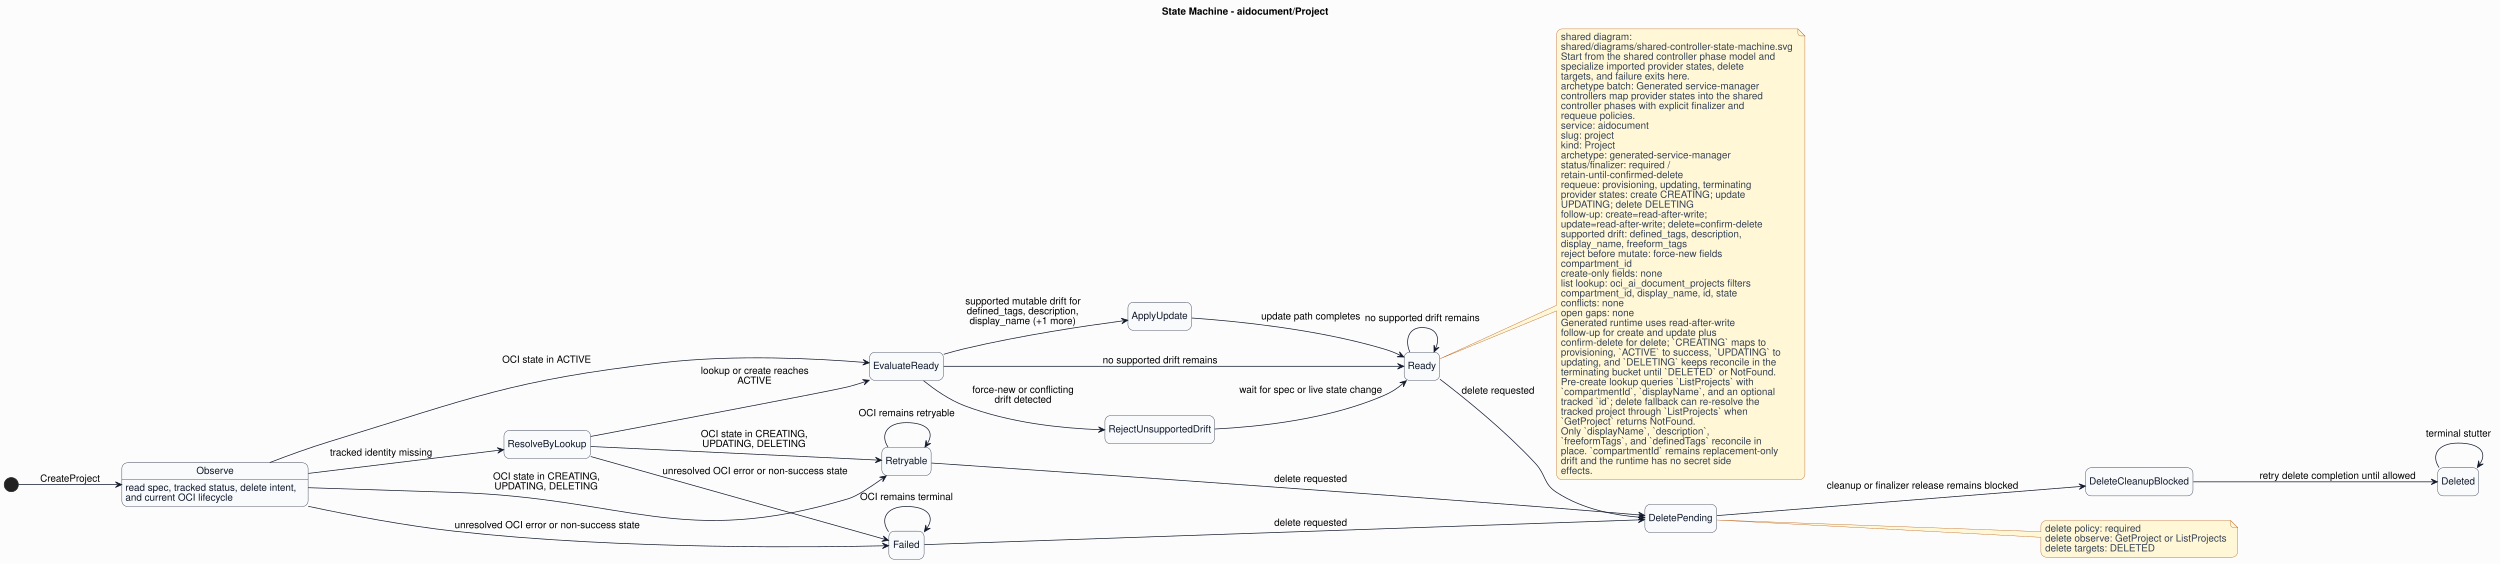
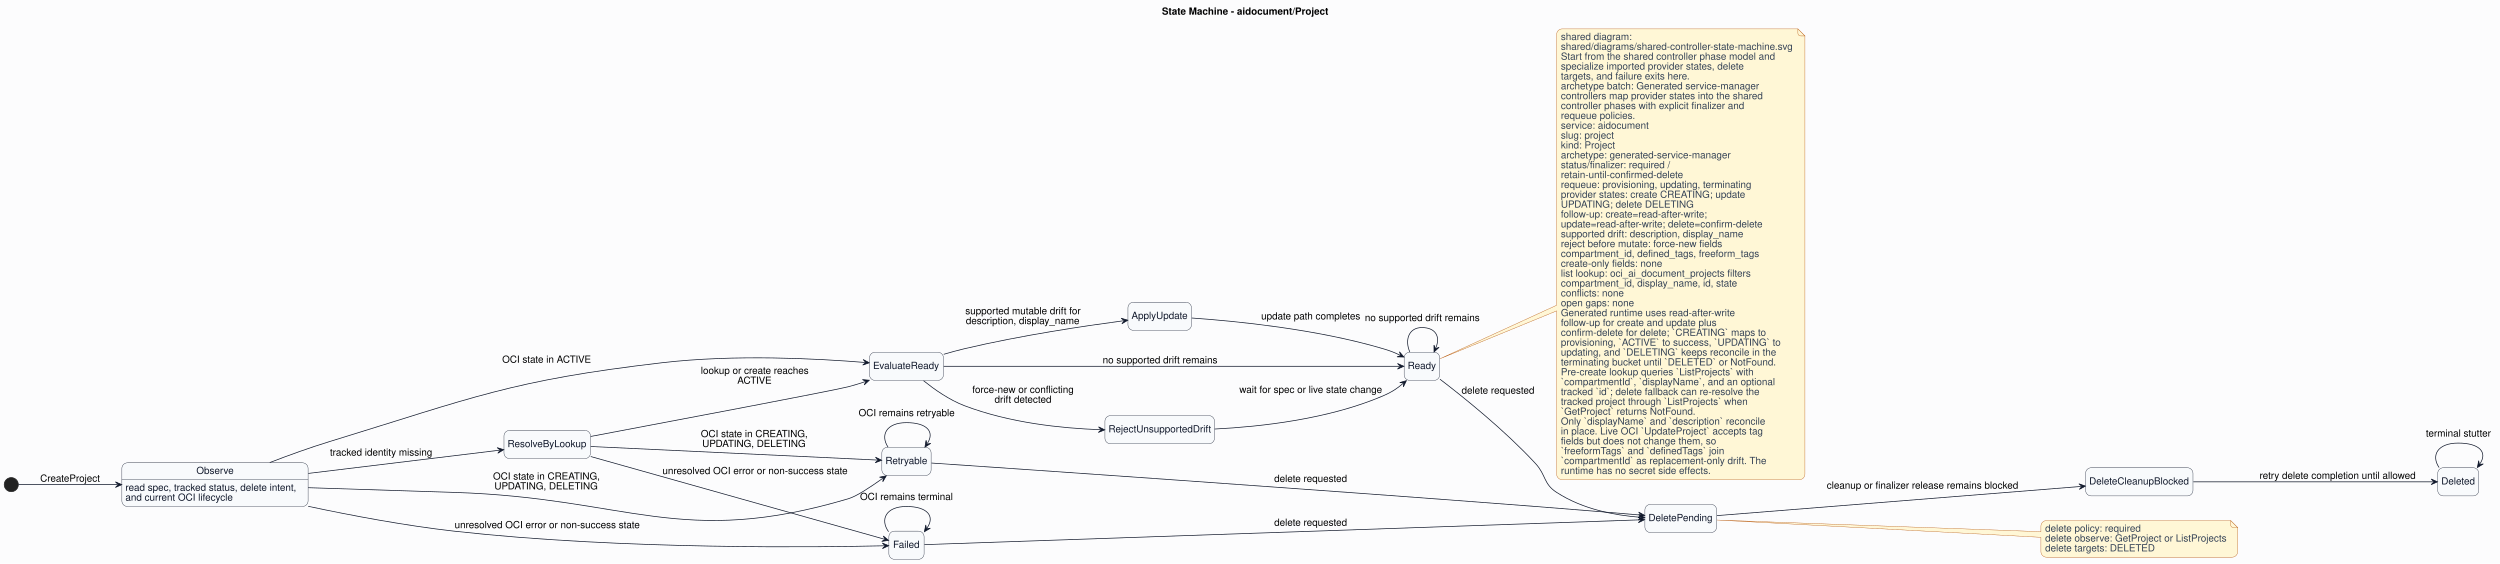
<svg xmlns="http://www.w3.org/2000/svg" contentStyleType="text/css" data-diagram-type="STATE" height="800px" preserveAspectRatio="none" style="width:3549px;height:800px;background:#FCFCFD;" version="1.1" viewBox="0 0 3549 800" width="3549px" zoomAndPan="magnify">
  <defs />
  <g>
    <rect fill="#FCFCFD" height="800" style="stroke:none;stroke-width:1;" width="3549" x="0" y="0" />
    <g class="title" data-source-line="10">
      <text fill="#000000" font-family="Helvetica" font-size="14" font-weight="bold" lengthAdjust="spacing" textLength="236.496" x="1649.415" y="20.78">State Machine - aidocument/Project</text>
    </g>
    <g class="entity" data-qualified-name="observe" id="ent0002">
      <rect fill="#F8FAFC" height="62" rx="8" ry="8" style="stroke:#0F172A;stroke-width:0.5;" width="264.364" x="173" y="657" />
      <line style="stroke:#0F172A;stroke-width:0.5;" x1="173" x2="437.364" y1="681" y2="681" />
      <text fill="#0F172A" font-family="Helvetica" font-size="14" lengthAdjust="spacing" textLength="52.91" x="278.727" y="672.78">Observe</text>
      <text fill="#0F172A" font-family="Helvetica" font-size="14" lengthAdjust="spacing" textLength="244.364" x="178" y="696.78">read spec, tracked status, delete intent,</text>
      <text fill="#0F172A" font-family="Helvetica" font-size="14" lengthAdjust="spacing" textLength="153.282" x="178" y="710.78">and current OCI lifecycle</text>
    </g>
    <rect fill="#F8FAFC" height="40" rx="8" ry="8" style="stroke:#0F172A;stroke-width:0.5;" width="104.951" x="1234.36" y="500" />
    <text fill="#0F172A" font-family="Helvetica" font-size="14" lengthAdjust="spacing" textLength="94.951" x="1239.36" y="523.78">EvaluateReady</text>
    <rect fill="#F8FAFC" height="40" rx="8" ry="8" style="stroke:#0F172A;stroke-width:0.5;" width="50.469" x="1993.32" y="500" />
    <text fill="#0F172A" font-family="Helvetica" font-size="14" lengthAdjust="spacing" textLength="40.469" x="1998.32" y="523.78">Ready</text>
    <rect fill="#F8FAFC" height="40" rx="8" ry="8" style="stroke:#0F172A;stroke-width:0.5;" width="69.917" x="1251.88" y="635" />
    <text fill="#0F172A" font-family="Helvetica" font-size="14" lengthAdjust="spacing" textLength="59.917" x="1256.88" y="658.78">Retryable</text>
    <rect fill="#F8FAFC" height="40" rx="8" ry="8" style="stroke:#0F172A;stroke-width:0.5;" width="50" x="1261.84" y="754" />
    <text fill="#0F172A" font-family="Helvetica" font-size="14" lengthAdjust="spacing" textLength="38.131" x="1267.775" y="777.78">Failed</text>
    <rect fill="#F8FAFC" height="40" rx="8" ry="8" style="stroke:#0F172A;stroke-width:0.5;" width="122.848" x="715.44" y="611" />
    <text fill="#0F172A" font-family="Helvetica" font-size="14" lengthAdjust="spacing" textLength="112.848" x="720.44" y="634.78">ResolveByLookup</text>
    <rect fill="#F8FAFC" height="40" rx="8" ry="8" style="stroke:#0F172A;stroke-width:0.5;" width="155.51" x="1568.56" y="590" />
    <text fill="#0F172A" font-family="Helvetica" font-size="14" lengthAdjust="spacing" textLength="145.51" x="1573.56" y="613.78">RejectUnsupportedDrift</text>
    <rect fill="#F8FAFC" height="40" rx="8" ry="8" style="stroke:#0F172A;stroke-width:0.5;" width="90.165" x="1601.23" y="429" />
    <text fill="#0F172A" font-family="Helvetica" font-size="14" lengthAdjust="spacing" textLength="80.165" x="1606.23" y="452.78">ApplyUpdate</text>
    <rect fill="#F8FAFC" height="40" rx="8" ry="8" style="stroke:#0F172A;stroke-width:0.5;" width="101.848" x="2335.1" y="716" />
    <text fill="#0F172A" font-family="Helvetica" font-size="14" lengthAdjust="spacing" textLength="91.848" x="2340.1" y="739.78">DeletePending</text>
    <rect fill="#F8FAFC" height="40" rx="8" ry="8" style="stroke:#0F172A;stroke-width:0.5;" width="58.255" x="3460.61" y="664" />
    <text fill="#0F172A" font-family="Helvetica" font-size="14" lengthAdjust="spacing" textLength="48.255" x="3465.61" y="687.78">Deleted</text>
    <rect fill="#F8FAFC" height="40" rx="8" ry="8" style="stroke:#0F172A;stroke-width:0.5;" width="152.427" x="2960.72" y="664" />
    <text fill="#0F172A" font-family="Helvetica" font-size="14" lengthAdjust="spacing" textLength="142.427" x="2965.72" y="687.78">DeleteCleanupBlocked</text>
    <g class="start_entity" data-qualified-name=".start." data-source-line="32" id="ent0002">
      <ellipse cx="16" cy="688" fill="#222222" rx="10" ry="10" style="stroke:#222222;stroke-width:1;" />
    </g>
    <g class="entity" data-qualified-name="GMN2" data-source-line="55" id="ent0003">
      <path d="M2209.78,49 L2209.78,433.32 L2044.1,509.32 L2209.78,441.32 L2209.78,673 A8,8 0 0 0 2217.78,681 L2554.261,681 A8,8 0 0 0 2562.261,673 L2562.261,51 L2552.261,41 L2217.78,41 A8,8 0 0 0 2209.78,49" fill="#FFF7D6" style="stroke:#B45309;stroke-width:0.5;" />
      <path d="M2552.261,41 L2552.261,47 A4,4 0 0 0 2556.261,51 L2562.261,51 L2552.261,41" fill="#FFF7D6" style="stroke:#B45309;stroke-width:0.5;" />
      <text fill="#334155" font-family="Helvetica" font-size="14" lengthAdjust="spacing" textLength="101.165" x="2215.78" y="56.78">shared diagram:</text>
      <text fill="#334155" font-family="Helvetica" font-size="14" lengthAdjust="spacing" textLength="331.481" x="2215.78" y="70.78">shared/diagrams/shared-controller-state-machine.svg</text>
      <text fill="#334155" font-family="Helvetica" font-size="14" lengthAdjust="spacing" textLength="304.274" x="2215.78" y="84.78">Start from the shared controller phase model and</text>
      <text fill="#334155" font-family="Helvetica" font-size="14" lengthAdjust="spacing" textLength="261.468" x="2215.78" y="98.78">specialize imported provider states, delete</text>
      <text fill="#334155" font-family="Helvetica" font-size="14" lengthAdjust="spacing" textLength="184.434" x="2215.78" y="112.78">targets, and failure exits here.</text>
      <text fill="#334155" font-family="Helvetica" font-size="14" lengthAdjust="spacing" textLength="281.709" x="2215.78" y="126.78">archetype batch: Generated service-manager</text>
      <text fill="#334155" font-family="Helvetica" font-size="14" lengthAdjust="spacing" textLength="287.923" x="2215.78" y="140.78">controllers map provider states into the shared</text>
      <text fill="#334155" font-family="Helvetica" font-size="14" lengthAdjust="spacing" textLength="261.461" x="2215.78" y="154.78">controller phases with explicit finalizer and</text>
      <text fill="#334155" font-family="Helvetica" font-size="14" lengthAdjust="spacing" textLength="105.848" x="2215.78" y="168.78">requeue policies.</text>
      <text fill="#334155" font-family="Helvetica" font-size="14" lengthAdjust="spacing" textLength="124.503" x="2215.78" y="182.78">service: aidocument</text>
      <text fill="#334155" font-family="Helvetica" font-size="14" lengthAdjust="spacing" textLength="75.482" x="2215.78" y="196.78">slug: project</text>
      <text fill="#334155" font-family="Helvetica" font-size="14" lengthAdjust="spacing" textLength="77.034" x="2215.78" y="210.78">kind: Project</text>
      <text fill="#334155" font-family="Helvetica" font-size="14" lengthAdjust="spacing" textLength="241.24" x="2215.78" y="224.78">archetype: generated-service-manager</text>
      <text fill="#334155" font-family="Helvetica" font-size="14" lengthAdjust="spacing" textLength="156.406" x="2215.78" y="238.78">status/finalizer: required /</text>
      <text fill="#334155" font-family="Helvetica" font-size="14" lengthAdjust="spacing" textLength="174.303" x="2215.78" y="252.78">retain-until-confirmed-delete</text>
      <text fill="#334155" font-family="Helvetica" font-size="14" lengthAdjust="spacing" textLength="272.398" x="2215.78" y="266.78">requeue: provisioning, updating, terminating</text>
      <text fill="#334155" font-family="Helvetica" font-size="14" lengthAdjust="spacing" textLength="265.337" x="2215.78" y="280.78">provider states: create CREATING; update</text>
      <text fill="#334155" font-family="Helvetica" font-size="14" lengthAdjust="spacing" textLength="192.165" x="2215.78" y="294.78">UPDATING; delete DELETING</text>
      <text fill="#334155" font-family="Helvetica" font-size="14" lengthAdjust="spacing" textLength="209.699" x="2215.78" y="308.78">follow-up: create=read-after-write;</text>
      <text fill="#334155" font-family="Helvetica" font-size="14" lengthAdjust="spacing" textLength="288.716" x="2215.78" y="322.78">update=read-after-write; delete=confirm-delete</text>
-       <text fill="#334155" font-family="Helvetica" font-size="14" lengthAdjust="spacing" textLength="256.826" x="2215.78" y="336.78">supported drift: defined_tags, description,</text>
-       <text fill="#334155" font-family="Helvetica" font-size="14" lengthAdjust="spacing" textLength="180.537" x="2215.78" y="350.78">display_name, freeform_tags</text>
-       <text fill="#334155" font-family="Helvetica" font-size="14" lengthAdjust="spacing" textLength="230.33" x="2215.78" y="364.78">reject before mutate: force-new fields</text>
-       <text fill="#334155" font-family="Helvetica" font-size="14" lengthAdjust="spacing" textLength="100.379" x="2215.78" y="378.78">compartment_id</text>
-       <text fill="#334155" font-family="Helvetica" font-size="14" lengthAdjust="spacing" textLength="144.751" x="2215.78" y="392.78">create-only fields: none</text>
-       <text fill="#334155" font-family="Helvetica" font-size="14" lengthAdjust="spacing" textLength="270.026" x="2215.78" y="406.78">list lookup: oci_ai_document_projects filters</text>
-       <text fill="#334155" font-family="Helvetica" font-size="14" lengthAdjust="spacing" textLength="251.351" x="2215.78" y="420.78">compartment_id, display_name, id, state</text>
-       <text fill="#334155" font-family="Helvetica" font-size="14" lengthAdjust="spacing" textLength="89.496" x="2215.78" y="434.78">conflicts: none</text>
-       <text fill="#334155" font-family="Helvetica" font-size="14" lengthAdjust="spacing" textLength="104.316" x="2215.78" y="448.78">open gaps: none</text>
-       <text fill="#334155" font-family="Helvetica" font-size="14" lengthAdjust="spacing" textLength="248.999" x="2215.78" y="462.78">Generated runtime uses read-after-write</text>
-       <text fill="#334155" font-family="Helvetica" font-size="14" lengthAdjust="spacing" textLength="222.585" x="2215.78" y="476.78">follow-up for create and update plus</text>
-       <text fill="#334155" font-family="Helvetica" font-size="14" lengthAdjust="spacing" textLength="294.096" x="2215.78" y="490.78">confirm-delete for delete; `CREATING` maps to</text>
-       <text fill="#334155" font-family="Helvetica" font-size="14" lengthAdjust="spacing" textLength="317.413" x="2215.78" y="504.78">provisioning, `ACTIVE` to success, `UPDATING` to</text>
-       <text fill="#334155" font-family="Helvetica" font-size="14" lengthAdjust="spacing" textLength="307.385" x="2215.78" y="518.78">updating, and `DELETING` keeps reconcile in the</text>
-       <text fill="#334155" font-family="Helvetica" font-size="14" lengthAdjust="spacing" textLength="307.351" x="2215.78" y="532.78">terminating bucket until `DELETED` or NotFound.</text>
-       <text fill="#334155" font-family="Helvetica" font-size="14" lengthAdjust="spacing" textLength="274.668" x="2215.78" y="546.78">Pre-create lookup queries `ListProjects` with</text>
-       <text fill="#334155" font-family="Helvetica" font-size="14" lengthAdjust="spacing" textLength="304.254" x="2215.78" y="560.78">`compartmentId`, `displayName`, and an optional</text>
-       <text fill="#334155" font-family="Helvetica" font-size="14" lengthAdjust="spacing" textLength="283.247" x="2215.78" y="574.78">tracked `id`; delete fallback can re-resolve the</text>
-       <text fill="#334155" font-family="Helvetica" font-size="14" lengthAdjust="spacing" textLength="266.123" x="2215.78" y="588.78">tracked project through `ListProjects` when</text>
-       <text fill="#334155" font-family="Helvetica" font-size="14" lengthAdjust="spacing" textLength="192.185" x="2215.78" y="602.78">`GetProject` returns NotFound.</text>
-       <text fill="#334155" font-family="Helvetica" font-size="14" lengthAdjust="spacing" textLength="211.62" x="2215.78" y="616.78">Only `displayName`, `description`,</text>
-       <text fill="#334155" font-family="Helvetica" font-size="14" lengthAdjust="spacing" textLength="288.682" x="2215.78" y="630.78">`freeformTags`, and `definedTags` reconcile in</text>
-       <text fill="#334155" font-family="Helvetica" font-size="14" lengthAdjust="spacing" textLength="308.902" x="2215.78" y="644.78">place. `compartmentId` remains replacement-only</text>
-       <text fill="#334155" font-family="Helvetica" font-size="14" lengthAdjust="spacing" textLength="242.019" x="2215.78" y="658.78">drift and the runtime has no secret side</text>
-       <text fill="#334155" font-family="Helvetica" font-size="14" lengthAdjust="spacing" textLength="45.131" x="2215.78" y="672.78">effects.</text>
+       <text fill="#334155" font-family="Helvetica" font-size="14" lengthAdjust="spacing" textLength="259.144" x="2215.78" y="336.78">supported drift: description, display_name</text>
+       <text fill="#334155" font-family="Helvetica" font-size="14" lengthAdjust="spacing" textLength="230.33" x="2215.78" y="350.78">reject before mutate: force-new fields</text>
+       <text fill="#334155" font-family="Helvetica" font-size="14" lengthAdjust="spacing" textLength="282.488" x="2215.78" y="364.78">compartment_id, defined_tags, freeform_tags</text>
+       <text fill="#334155" font-family="Helvetica" font-size="14" lengthAdjust="spacing" textLength="144.751" x="2215.78" y="378.78">create-only fields: none</text>
+       <text fill="#334155" font-family="Helvetica" font-size="14" lengthAdjust="spacing" textLength="270.026" x="2215.78" y="392.78">list lookup: oci_ai_document_projects filters</text>
+       <text fill="#334155" font-family="Helvetica" font-size="14" lengthAdjust="spacing" textLength="251.351" x="2215.78" y="406.78">compartment_id, display_name, id, state</text>
+       <text fill="#334155" font-family="Helvetica" font-size="14" lengthAdjust="spacing" textLength="89.496" x="2215.78" y="420.78">conflicts: none</text>
+       <text fill="#334155" font-family="Helvetica" font-size="14" lengthAdjust="spacing" textLength="104.316" x="2215.78" y="434.78">open gaps: none</text>
+       <text fill="#334155" font-family="Helvetica" font-size="14" lengthAdjust="spacing" textLength="248.999" x="2215.78" y="448.78">Generated runtime uses read-after-write</text>
+       <text fill="#334155" font-family="Helvetica" font-size="14" lengthAdjust="spacing" textLength="222.585" x="2215.78" y="462.78">follow-up for create and update plus</text>
+       <text fill="#334155" font-family="Helvetica" font-size="14" lengthAdjust="spacing" textLength="294.096" x="2215.78" y="476.78">confirm-delete for delete; `CREATING` maps to</text>
+       <text fill="#334155" font-family="Helvetica" font-size="14" lengthAdjust="spacing" textLength="317.413" x="2215.78" y="490.78">provisioning, `ACTIVE` to success, `UPDATING` to</text>
+       <text fill="#334155" font-family="Helvetica" font-size="14" lengthAdjust="spacing" textLength="307.385" x="2215.78" y="504.78">updating, and `DELETING` keeps reconcile in the</text>
+       <text fill="#334155" font-family="Helvetica" font-size="14" lengthAdjust="spacing" textLength="307.351" x="2215.78" y="518.78">terminating bucket until `DELETED` or NotFound.</text>
+       <text fill="#334155" font-family="Helvetica" font-size="14" lengthAdjust="spacing" textLength="274.668" x="2215.78" y="532.78">Pre-create lookup queries `ListProjects` with</text>
+       <text fill="#334155" font-family="Helvetica" font-size="14" lengthAdjust="spacing" textLength="304.254" x="2215.78" y="546.78">`compartmentId`, `displayName`, and an optional</text>
+       <text fill="#334155" font-family="Helvetica" font-size="14" lengthAdjust="spacing" textLength="283.247" x="2215.78" y="560.78">tracked `id`; delete fallback can re-resolve the</text>
+       <text fill="#334155" font-family="Helvetica" font-size="14" lengthAdjust="spacing" textLength="266.123" x="2215.78" y="574.78">tracked project through `ListProjects` when</text>
+       <text fill="#334155" font-family="Helvetica" font-size="14" lengthAdjust="spacing" textLength="192.185" x="2215.78" y="588.78">`GetProject` returns NotFound.</text>
+       <text fill="#334155" font-family="Helvetica" font-size="14" lengthAdjust="spacing" textLength="291.006" x="2215.78" y="602.78">Only `displayName` and `description` reconcile</text>
+       <text fill="#334155" font-family="Helvetica" font-size="14" lengthAdjust="spacing" textLength="287.916" x="2215.78" y="616.78">in place. Live OCI `UpdateProject` accepts tag</text>
+       <text fill="#334155" font-family="Helvetica" font-size="14" lengthAdjust="spacing" textLength="221.033" x="2215.78" y="630.78">fields but does not change them, so</text>
+       <text fill="#334155" font-family="Helvetica" font-size="14" lengthAdjust="spacing" textLength="235.772" x="2215.78" y="644.78">`freeformTags` and `definedTags` join</text>
+       <text fill="#334155" font-family="Helvetica" font-size="14" lengthAdjust="spacing" textLength="291.778" x="2215.78" y="658.78">`compartmentId` as replacement-only drift. The</text>
+       <text fill="#334155" font-family="Helvetica" font-size="14" lengthAdjust="spacing" textLength="213.213" x="2215.78" y="672.78">runtime has no secret side effects.</text>
    </g>
    <g class="entity" data-qualified-name="GMN5" data-source-line="102" id="ent0006">
      <path d="M2897.27,747 L2897.27,754.78 L2437.4,738.25 L2897.27,762.78 L2897.27,783 A8,8 0 0 0 2905.27,791 L3168.614,791 A8,8 0 0 0 3176.614,783 L3176.614,749 L3166.614,739 L2905.27,739 A8,8 0 0 0 2897.27,747" fill="#FFF7D6" style="stroke:#B45309;stroke-width:0.5;" />
      <path d="M3166.614,739 L3166.614,745 A4,4 0 0 0 3170.614,749 L3176.614,749 L3166.614,739" fill="#FFF7D6" style="stroke:#B45309;stroke-width:0.5;" />
      <text fill="#334155" font-family="Helvetica" font-size="14" lengthAdjust="spacing" textLength="136.972" x="2903.27" y="754.78">delete policy: required</text>
      <text fill="#334155" font-family="Helvetica" font-size="14" lengthAdjust="spacing" textLength="258.344" x="2903.27" y="768.78">delete observe: GetProject or ListProjects</text>
      <text fill="#334155" font-family="Helvetica" font-size="14" lengthAdjust="spacing" textLength="157.185" x="2903.27" y="782.78">delete targets: DELETED</text>
    </g>
    <g class="link" data-entity-1="ent0002" data-entity-2="ent0002" data-link-type="dependency" data-source-line="32" id="lnk3">
      <path d="M26.23,688 C49.42,688 106.57,688 166.83,688" fill="none" id="*start*-to-observe" style="stroke:#0F172A;stroke-width:1;" />
      <polygon fill="#0F172A" points="172.83,688,163.83,684,167.83,688,163.83,692,172.83,688" style="stroke:#0F172A;stroke-width:1;" />
      <text fill="#000000" font-family="Helvetica" font-size="14" lengthAdjust="spacing" textLength="85.593" x="57" y="683.78">CreateProject</text>
    </g>
    <g class="link" data-entity-1="ent0002" data-entity-2="ent0007" data-link-type="dependency" data-source-line="33" id="lnk4">
      <path d="M437.64,672.05 C528.55,661.01 639.334,647.573 709.184,639.093" fill="none" id="observe-to-resolve_by_lookup" style="stroke:#0F172A;stroke-width:1;" />
      <polygon fill="#0F172A" points="715.14,638.37,705.723,635.484,710.176,638.973,706.688,643.426,715.14,638.37" style="stroke:#0F172A;stroke-width:1;" />
      <text fill="#000000" font-family="Helvetica" font-size="14" lengthAdjust="spacing" textLength="145.503" x="468.36" y="646.84">tracked identity missing</text>
    </g>
    <g class="link" data-entity-1="ent0007" data-entity-2="ent0003" data-link-type="dependency" data-source-line="34" id="lnk5">
      <path d="M838.57,619.58 C952.1,598.19 1186.77,553.79 1204.36,549 C1214.07,546.36 1218.604,545.054 1228.384,541.704" fill="none" id="resolve_by_lookup-to-evaluate_ready" style="stroke:#0F172A;stroke-width:1;" />
      <polygon fill="#0F172A" points="1234.06,539.76,1224.249,538.892,1229.33,541.38,1226.842,546.461,1234.06,539.76" style="stroke:#0F172A;stroke-width:1;" />
      <text fill="#000000" font-family="Helvetica" font-size="14" lengthAdjust="spacing" textLength="154.089" x="994.86" y="530.78">lookup or create reaches</text>
      <text fill="#000000" font-family="Helvetica" font-size="14" lengthAdjust="spacing" textLength="50.565" x="1046.622" y="544.78">ACTIVE</text>
    </g>
    <g class="link" data-entity-1="ent0007" data-entity-2="ent0005" data-link-type="dependency" data-source-line="35" id="lnk6">
      <path d="M838.63,633.87 C946.21,638.95 1160.807,649.097 1245.597,653.097" fill="none" id="resolve_by_lookup-to-retryable" style="stroke:#0F172A;stroke-width:1;" />
      <polygon fill="#0F172A" points="1251.59,653.38,1242.789,648.96,1246.596,653.144,1242.411,656.951,1251.59,653.38" style="stroke:#0F172A;stroke-width:1;" />
      <text fill="#000000" font-family="Helvetica" font-size="14" lengthAdjust="spacing" textLength="154.034" x="994.86" y="620.54">OCI state in CREATING,</text>
      <text fill="#000000" font-family="Helvetica" font-size="14" lengthAdjust="spacing" textLength="150.131" x="996.812" y="634.54">UPDATING, DELETING</text>
    </g>
    <g class="link" data-entity-1="ent0007" data-entity-2="ent0006" data-link-type="dependency" data-source-line="36" id="lnk7">
      <path d="M838.63,648.11 C950.69,679.65 1179.585,744.083 1255.675,765.513" fill="none" id="resolve_by_lookup-to-failed" style="stroke:#0F172A;stroke-width:1;" />
      <polygon fill="#0F172A" points="1261.45,767.14,1253.871,760.85,1256.637,765.784,1251.703,768.55,1261.45,767.14" style="stroke:#0F172A;stroke-width:1;" />
      <text fill="#000000" font-family="Helvetica" font-size="14" lengthAdjust="spacing" textLength="263.778" x="940.36" y="673.03">unresolved OCI error or non-success state</text>
    </g>
    <g class="link" data-entity-1="ent0002" data-entity-2="ent0003" data-link-type="dependency" data-source-line="37" id="lnk8">
      <path d="M382.96,656.64 C409.45,646.43 439.47,635.55 467.36,627 C673.5,563.82 725.22,540.06 939.36,515 C1043.33,502.83 1160.05,509.034 1227.99,514.554" fill="none" id="observe-to-evaluate_ready" style="stroke:#0F172A;stroke-width:1;" />
      <polygon fill="#0F172A" points="1233.97,515.04,1225.323,510.324,1228.986,514.635,1224.676,518.298,1233.97,515.04" style="stroke:#0F172A;stroke-width:1;" />
      <text fill="#000000" font-family="Helvetica" font-size="14" lengthAdjust="spacing" textLength="128.372" x="712.86" y="514.95">OCI state in ACTIVE</text>
    </g>
    <g class="link" data-entity-1="ent0002" data-entity-2="ent0005" data-link-type="dependency" data-source-line="38" id="lnk9">
      <path d="M437.47,692.33 C500.11,694.38 576.11,696.85 644.36,699 C893.16,706.84 965.72,778.79 1204.36,708 C1215.77,704.62 1234.445,692.364 1253.305,678.914" fill="none" id="observe-to-retryable" style="stroke:#0F172A;stroke-width:1;" />
      <polygon fill="#0F172A" points="1258.19,675.43,1248.54,677.399,1254.119,678.333,1253.185,683.912,1258.19,675.43" style="stroke:#0F172A;stroke-width:1;" />
      <text fill="#000000" font-family="Helvetica" font-size="14" lengthAdjust="spacing" textLength="154.034" x="699.86" y="680.78">OCI state in CREATING,</text>
      <text fill="#000000" font-family="Helvetica" font-size="14" lengthAdjust="spacing" textLength="150.131" x="701.812" y="694.78">UPDATING, DELETING</text>
    </g>
    <g class="link" data-entity-1="ent0002" data-entity-2="ent0006" data-link-type="dependency" data-source-line="39" id="lnk10">
      <path d="M437.52,718.76 C499.83,732.03 575.56,746.26 644.36,754 C883.8,780.92 1170.452,776.769 1255.562,774.789" fill="none" id="observe-to-failed" style="stroke:#0F172A;stroke-width:1;" />
      <polygon fill="#0F172A" points="1261.56,774.65,1252.469,770.86,1256.561,774.766,1252.656,778.858,1261.56,774.65" style="stroke:#0F172A;stroke-width:1;" />
      <text fill="#000000" font-family="Helvetica" font-size="14" lengthAdjust="spacing" textLength="263.778" x="645.36" y="749.78">unresolved OCI error or non-success state</text>
    </g>
    <g class="link" data-entity-1="ent0003" data-entity-2="ent0008" data-link-type="dependency" data-source-line="40" id="lnk11">
      <path d="M1311.06,540.48 C1326.49,552.89 1347.81,567.85 1369.32,576 C1433.53,600.35 1505.604,607.906 1562.304,610.026" fill="none" id="evaluate_ready-to-reject_unsupported_drift" style="stroke:#0F172A;stroke-width:1;" />
      <polygon fill="#0F172A" points="1568.3,610.25,1559.456,605.917,1563.303,610.063,1559.157,613.911,1568.3,610.25" style="stroke:#0F172A;stroke-width:1;" />
      <text fill="#000000" font-family="Helvetica" font-size="14" lengthAdjust="spacing" textLength="143.951" x="1380.32" y="557.78">force-new or conflicting</text>
      <text fill="#000000" font-family="Helvetica" font-size="14" lengthAdjust="spacing" textLength="80.938" x="1411.827" y="571.78">drift detected</text>
    </g>
    <g class="link" data-entity-1="ent0008" data-entity-2="ent0004" data-link-type="dependency" data-source-line="41" id="lnk12">
      <path d="M1724.32,609.06 C1790.2,605.77 1886.3,595 1963.32,562 C1975.36,556.84 1982.48,552.236 1991.92,544.246" fill="none" id="reject_unsupported_drift-to-ready" style="stroke:#0F172A;stroke-width:1;" />
      <polygon fill="#0F172A" points="1996.5,540.37,1987.046,543.131,1992.684,543.6,1992.215,549.238,1996.5,540.37" style="stroke:#0F172A;stroke-width:1;" />
      <text fill="#000000" font-family="Helvetica" font-size="14" lengthAdjust="spacing" textLength="203.882" x="1759.32" y="557.78">wait for spec or live state change</text>
    </g>
    <g class="link" data-entity-1="ent0003" data-entity-2="ent0009" data-link-type="dependency" data-source-line="42" id="lnk13">
      <path d="M1339.72,502.96 C1349.49,500.07 1359.67,497.27 1369.32,495 C1450.17,475.95 1540.202,462.61 1595.032,455.33" fill="none" id="evaluate_ready-to-apply_update" style="stroke:#0F172A;stroke-width:1;" />
      <polygon fill="#0F172A" points="1600.98,454.54,1591.532,451.759,1596.024,455.198,1592.585,459.69,1600.98,454.54" style="stroke:#0F172A;stroke-width:1;" />
-       <text fill="#000000" font-family="Helvetica" font-size="14" lengthAdjust="spacing" textLength="163.42" x="1370.32" y="432.09">supported mutable drift for</text>
-       <text fill="#000000" font-family="Helvetica" font-size="14" lengthAdjust="spacing" textLength="159.551" x="1372.255" y="446.09">defined_tags, description,</text>
-       <text fill="#000000" font-family="Helvetica" font-size="14" lengthAdjust="spacing" textLength="151.348" x="1376.356" y="460.09">display_name (+1 more)</text>
+       <text fill="#000000" font-family="Helvetica" font-size="14" lengthAdjust="spacing" textLength="163.42" x="1370.32" y="446.09">supported mutable drift for</text>
+       <text fill="#000000" font-family="Helvetica" font-size="14" lengthAdjust="spacing" textLength="161.868" x="1371.096" y="460.09">description, display_name</text>
    </g>
    <g class="link" data-entity-1="ent0009" data-entity-2="ent0004" data-link-type="dependency" data-source-line="43" id="lnk14">
      <path d="M1691.88,451.45 C1753.86,455.76 1869.1,467.07 1963.32,495 C1973.36,497.98 1978.503,499.9 1987.612,504.28" fill="none" id="apply_update-to-ready" style="stroke:#0F172A;stroke-width:1;" />
      <polygon fill="#0F172A" points="1993.02,506.88,1986.642,499.375,1988.514,504.714,1983.176,506.585,1993.02,506.88" style="stroke:#0F172A;stroke-width:1;" />
      <text fill="#000000" font-family="Helvetica" font-size="14" lengthAdjust="spacing" textLength="141.654" x="1790.32" y="453.45">update path completes</text>
    </g>
    <g class="link" data-entity-1="ent0003" data-entity-2="ent0004" data-link-type="dependency" data-source-line="44" id="lnk15">
      <path d="M1339.73,520 C1484.46,520 1882.77,520 1986.86,520" fill="none" id="evaluate_ready-to-ready" style="stroke:#0F172A;stroke-width:1;" />
      <polygon fill="#0F172A" points="1992.86,520,1983.86,516,1987.86,520,1983.86,524,1992.86,520" style="stroke:#0F172A;stroke-width:1;" />
      <text fill="#000000" font-family="Helvetica" font-size="14" lengthAdjust="spacing" textLength="162.641" x="1565.32" y="515.78">no supported drift remains</text>
    </g>
    <g class="link" data-entity-1="ent0004" data-entity-2="ent0004" data-link-type="dependency" data-source-line="45" id="lnk16">
      <path d="M2001.35,499.69 C1994,482.73 1999.74,465 2018.55,465 C2037.36,465 2045.486,477.225 2038.136,494.185" fill="none" id="ready-to-ready" style="stroke:#0F172A;stroke-width:1;" />
      <polygon fill="#0F172A" points="2035.75,499.69,2042.999,493.023,2037.738,495.102,2035.659,489.842,2035.75,499.69" style="stroke:#0F172A;stroke-width:1;" />
      <text fill="#000000" font-family="Helvetica" font-size="14" lengthAdjust="spacing" textLength="162.641" x="1937.55" y="455.78">no supported drift remains</text>
    </g>
    <g class="link" data-entity-1="ent0005" data-entity-2="ent0005" data-link-type="dependency" data-source-line="46" id="lnk17">
      <path d="M1260.63,634.69 C1249.42,617.73 1258.16,600 1286.84,600 C1315.52,600 1327.556,612.723 1316.356,629.683" fill="none" id="retryable-to-retryable" style="stroke:#0F172A;stroke-width:1;" />
      <polygon fill="#0F172A" points="1313.05,634.69,1321.347,629.384,1315.805,630.518,1314.672,624.976,1313.05,634.69" style="stroke:#0F172A;stroke-width:1;" />
      <text fill="#000000" font-family="Helvetica" font-size="14" lengthAdjust="spacing" textLength="136.931" x="1218.84" y="590.78">OCI remains retryable</text>
    </g>
    <g class="link" data-entity-1="ent0006" data-entity-2="ent0006" data-link-type="dependency" data-source-line="47" id="lnk18">
      <path d="M1261.41,754.83 C1249.04,737.53 1257.52,719 1286.84,719 C1316.16,719 1328.13,732.649 1315.76,749.949" fill="none" id="failed-to-failed" style="stroke:#0F172A;stroke-width:1;" />
      <polygon fill="#0F172A" points="1312.27,754.83,1320.758,749.836,1315.178,750.763,1314.251,745.182,1312.27,754.83" style="stroke:#0F172A;stroke-width:1;" />
      <text fill="#000000" font-family="Helvetica" font-size="14" lengthAdjust="spacing" textLength="132.255" x="1220.84" y="709.78">OCI remains terminal</text>
    </g>
    <g class="link" data-entity-1="ent0004" data-entity-2="ent0010" data-link-type="dependency" data-source-line="48" id="lnk19">
      <path d="M2044.15,538.31 C2076.98,563.38 2136.07,610.67 2179.78,658 C2195.1,674.59 2190.82,686.75 2209.78,699 C2247.26,723.21 2291.809,731.434 2328.979,734.394" fill="none" id="ready-to-delete_pending" style="stroke:#0F172A;stroke-width:1;" />
      <polygon fill="#0F172A" points="2334.96,734.87,2326.306,730.168,2329.976,734.473,2325.671,738.143,2334.96,734.87" style="stroke:#0F172A;stroke-width:1;" />
      <text fill="#000000" font-family="Helvetica" font-size="14" lengthAdjust="spacing" textLength="104.303" x="2074.78" y="558.89">delete requested</text>
    </g>
    <g class="link" data-entity-1="ent0005" data-entity-2="ent0010" data-link-type="dependency" data-source-line="49" id="lnk20">
      <path d="M1322.29,657.33 C1441.25,665.43 1845.83,693.19 2179.78,719 C2232.72,723.09 2287.322,727.652 2328.872,731.182" fill="none" id="retryable-to-delete_pending" style="stroke:#0F172A;stroke-width:1;" />
      <polygon fill="#0F172A" points="2334.85,731.69,2326.221,726.942,2329.868,731.267,2325.544,734.914,2334.85,731.69" style="stroke:#0F172A;stroke-width:1;" />
      <text fill="#000000" font-family="Helvetica" font-size="14" lengthAdjust="spacing" textLength="104.303" x="1808.82" y="684.14">delete requested</text>
    </g>
    <g class="link" data-entity-1="ent0006" data-entity-2="ent0010" data-link-type="dependency" data-source-line="50" id="lnk21">
      <path d="M1312.29,773.15 C1451.18,768.34 2135.304,744.648 2328.624,737.957" fill="none" id="failed-to-delete_pending" style="stroke:#0F172A;stroke-width:1;" />
      <polygon fill="#0F172A" points="2334.62,737.75,2325.487,734.064,2329.623,737.923,2325.764,742.059,2334.62,737.75" style="stroke:#0F172A;stroke-width:1;" />
      <text fill="#000000" font-family="Helvetica" font-size="14" lengthAdjust="spacing" textLength="104.303" x="1808.82" y="746.43">delete requested</text>
    </g>
    <g class="link" data-entity-1="ent0010" data-entity-2="ent0012" data-link-type="dependency" data-source-line="51" id="lnk22">
      <path d="M2437.4,731.96 C2550.78,722.88 2820.549,701.259 2954.479,690.529" fill="none" id="delete_pending-to-delete_cleanup_blocked" style="stroke:#0F172A;stroke-width:1;" />
      <polygon fill="#0F172A" points="2960.46,690.05,2951.169,686.782,2955.476,690.449,2951.808,694.756,2960.46,690.05" style="stroke:#0F172A;stroke-width:1;" />
      <text fill="#000000" font-family="Helvetica" font-size="14" lengthAdjust="spacing" textLength="273.144" x="2593.27" y="693.73">cleanup or finalizer release remains blocked</text>
    </g>
    <g class="link" data-entity-1="ent0012" data-entity-2="ent0011" data-link-type="dependency" data-source-line="52" id="lnk23">
      <path d="M3113.65,684 C3215.47,684 3385.66,684 3454.25,684" fill="none" id="delete_cleanup_blocked-to-deleted" style="stroke:#0F172A;stroke-width:1;" />
      <polygon fill="#0F172A" points="3460.25,684,3451.25,680,3455.25,684,3451.25,688,3460.25,684" style="stroke:#0F172A;stroke-width:1;" />
      <text fill="#000000" font-family="Helvetica" font-size="14" lengthAdjust="spacing" textLength="222.565" x="3207.61" y="679.78">retry delete completion until allowed</text>
    </g>
    <g class="link" data-entity-1="ent0011" data-entity-2="ent0011" data-link-type="dependency" data-source-line="53" id="lnk24">
      <path d="M3462.55,663.69 C3450.93,646.73 3459.99,629 3489.74,629 C3519.48,629 3531.941,641.78 3520.321,658.74" fill="none" id="deleted-to-deleted" style="stroke:#0F172A;stroke-width:1;" />
      <polygon fill="#0F172A" points="3516.93,663.69,3525.317,658.526,3519.756,659.565,3518.717,654.005,3516.93,663.69" style="stroke:#0F172A;stroke-width:1;" />
      <text fill="#000000" font-family="Helvetica" font-size="14" lengthAdjust="spacing" textLength="92.586" x="3443.74" y="619.78">terminal stutter</text>
    </g>
  </g>
</svg>
